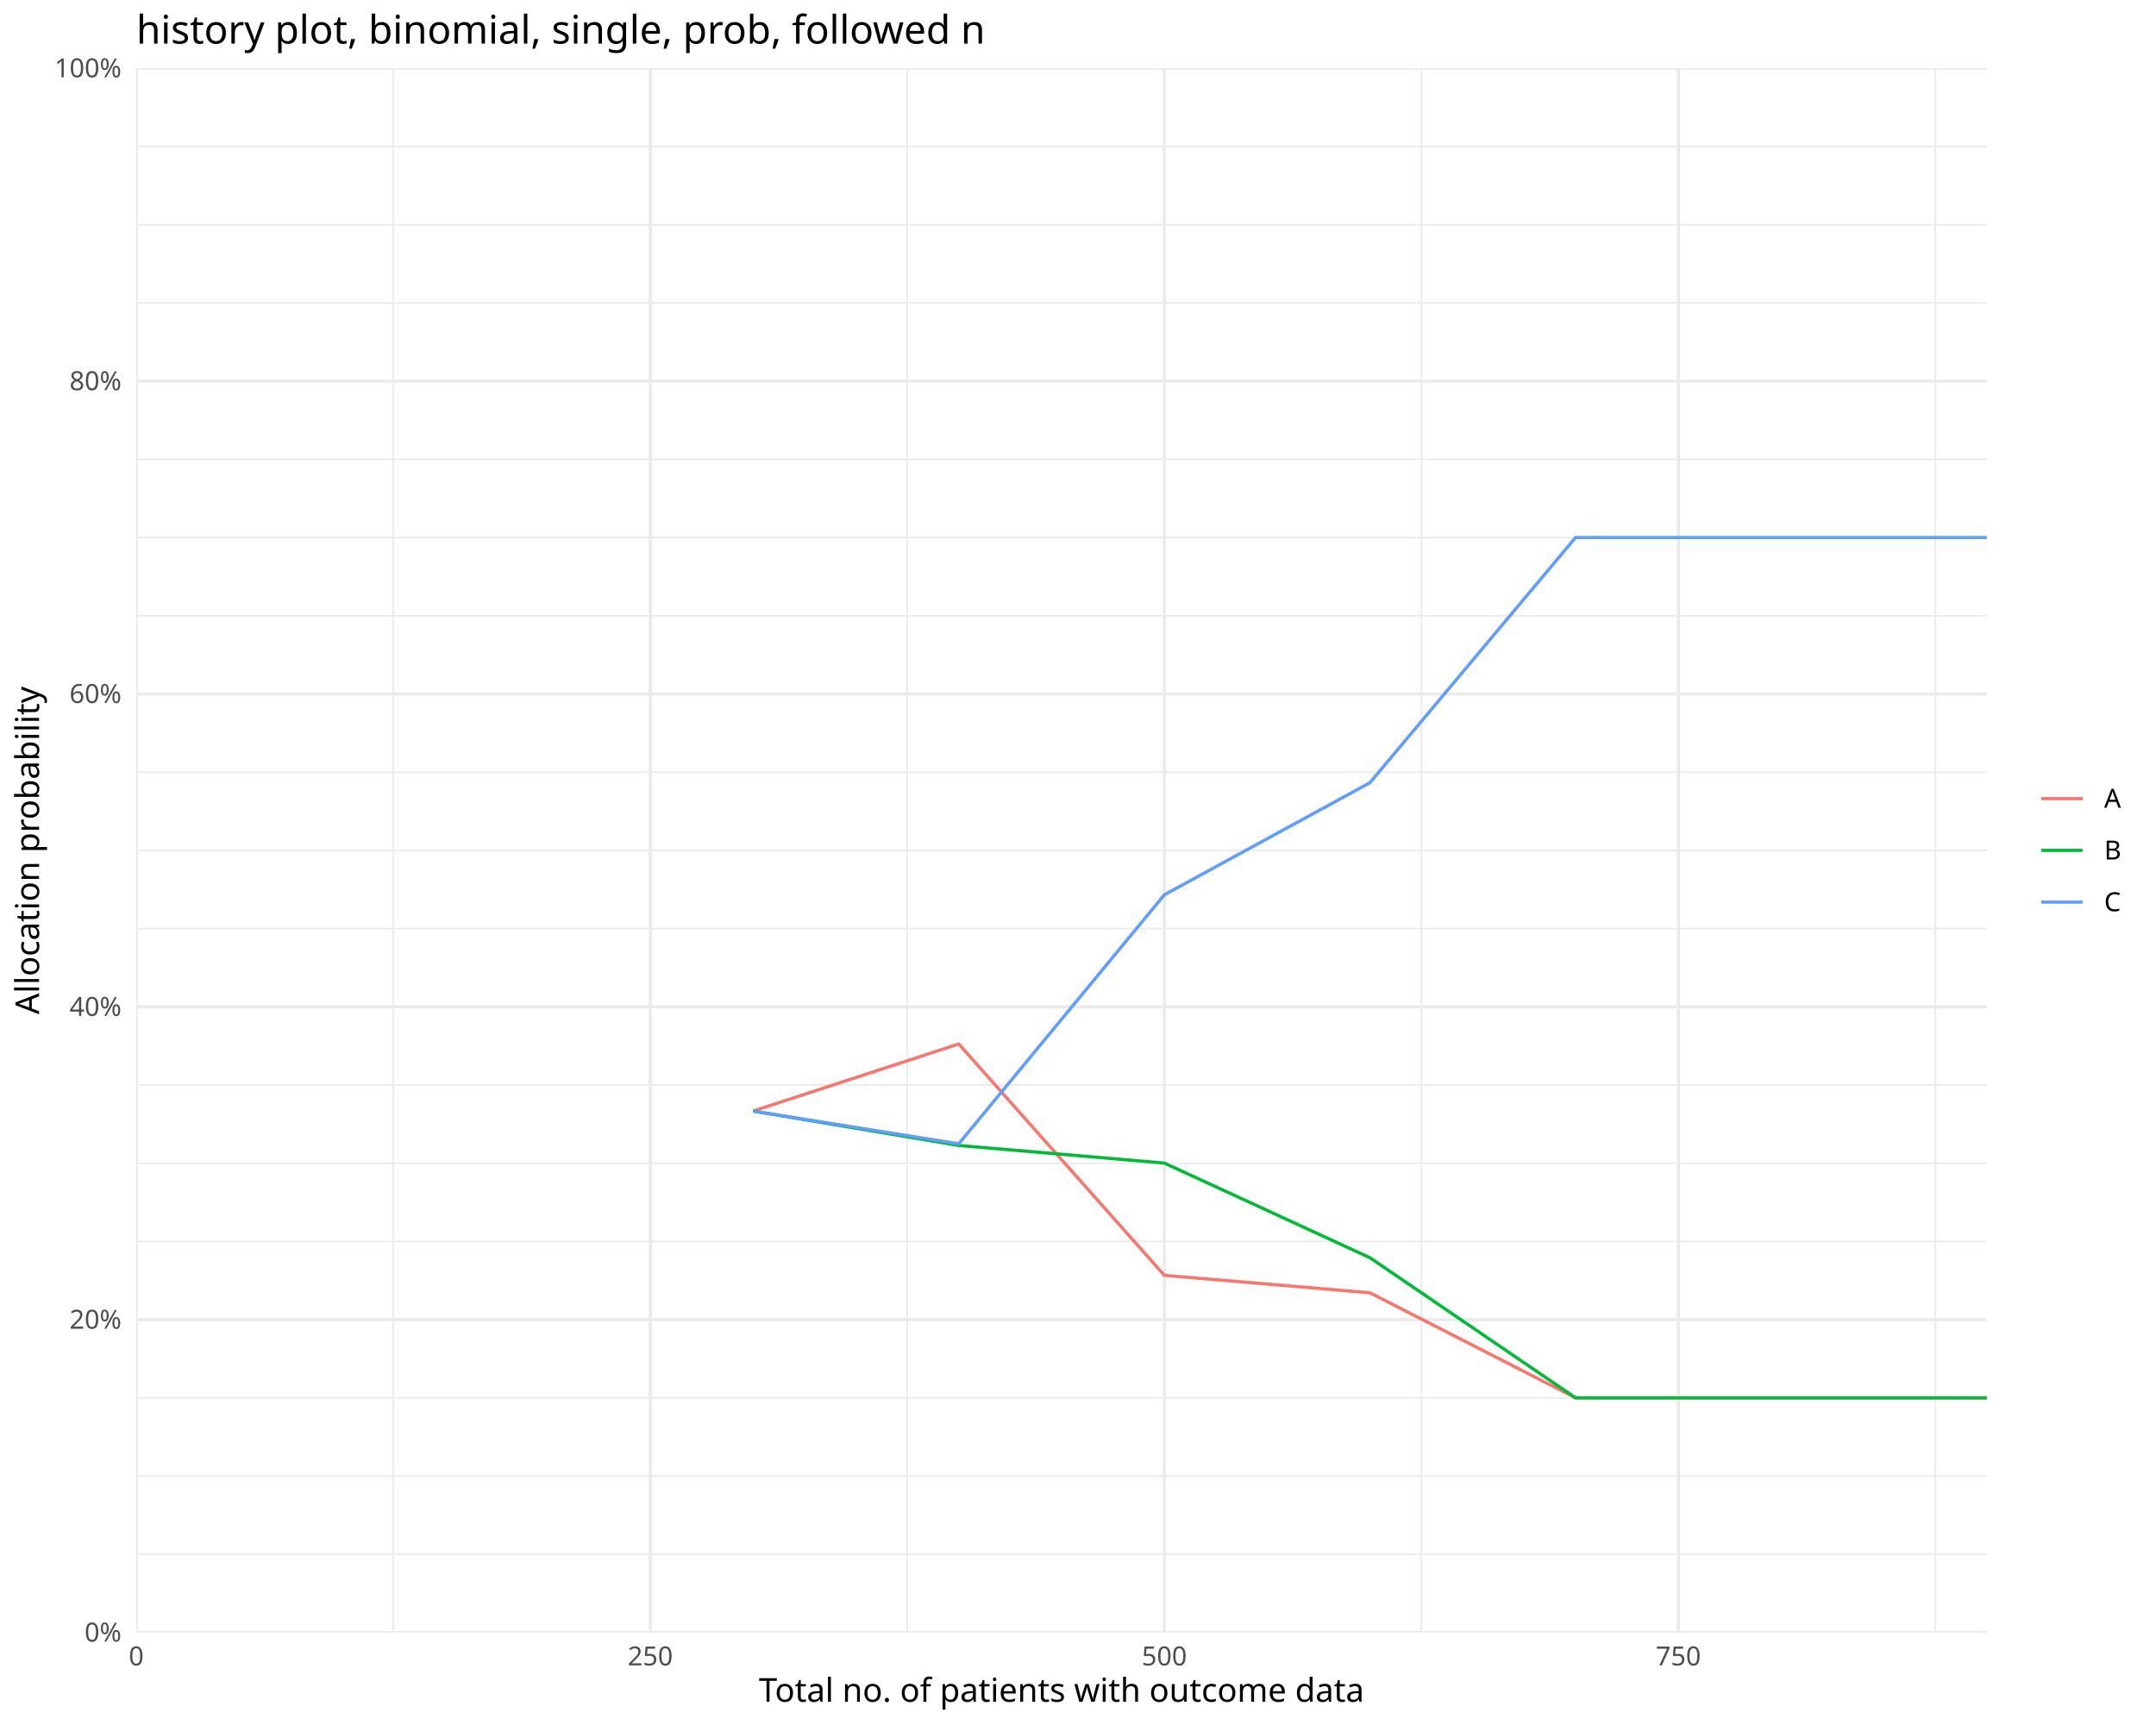
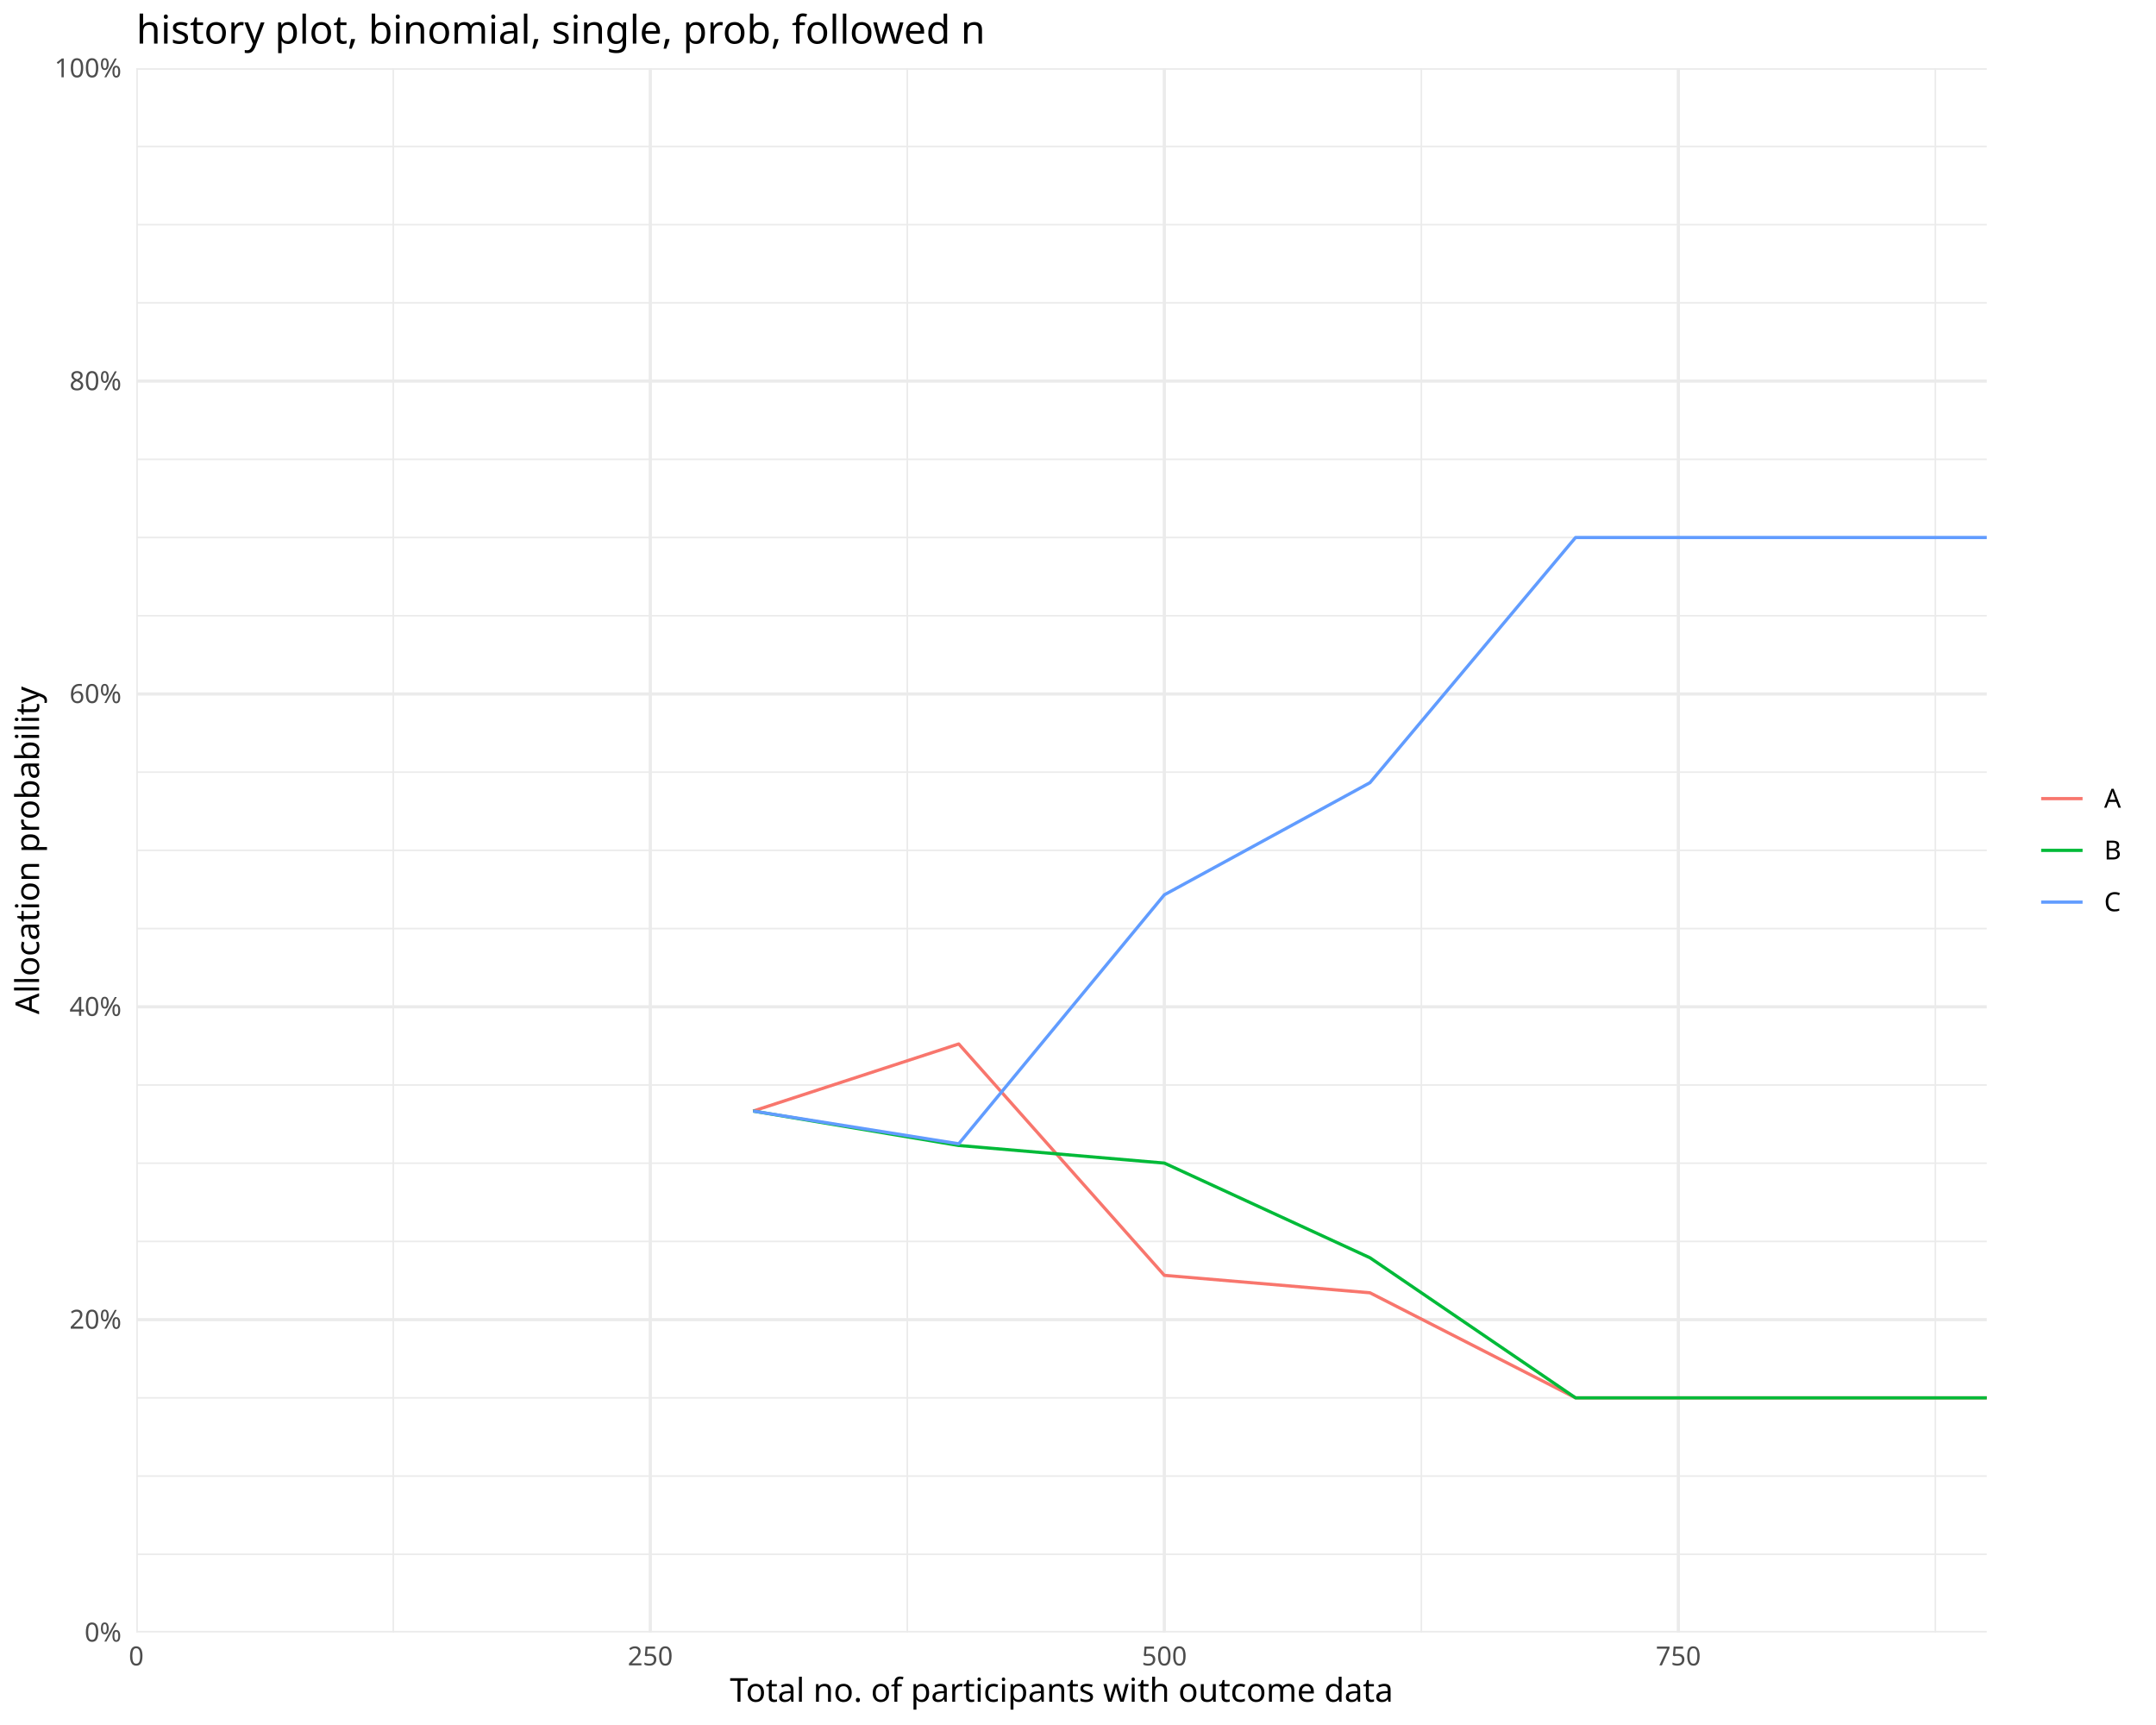
<svg xmlns="http://www.w3.org/2000/svg" class="svglite" data-engine-version="2.0" width="720.00pt" height="576.00pt" viewBox="0 0 720.00 576.00">
  <defs>
    <style type="text/css">
    .svglite line, .svglite polyline, .svglite polygon, .svglite path, .svglite rect, .svglite circle {
      fill: none;
      stroke: #000000;
      stroke-linecap: round;
      stroke-linejoin: round;
      stroke-miterlimit: 10.00;
    }
  </style>
  </defs>
  <rect width="100%" height="100%" style="stroke: none; fill: #FFFFFF;" />
  <defs>
    <clipPath id="cpMC4wMHw3MjAuMDB8MC4wMHw1NzYuMDA=">
      <rect x="0.00" y="0.00" width="720.00" height="576.00" />
    </clipPath>
  </defs>
  <g clip-path="url(#cpMC4wMHw3MjAuMDB8MC4wMHw1NzYuMDA=)">
    <rect x="0.00" y="0.00" width="720.00" height="576.00" style="stroke-width: 1.07; stroke: none; fill: #FFFFFF;" />
  </g>
  <defs>
    <clipPath id="cpNDUuNTF8NjYzLjQ5fDIyLjc4fDU0NS4xMQ==">
      <rect x="45.51" y="22.78" width="617.97" height="522.33" />
    </clipPath>
  </defs>
  <g clip-path="url(#cpNDUuNTF8NjYzLjQ5fDIyLjc4fDU0NS4xMQ==)">
    <polyline points="45.51,519.00 663.49,519.00 " style="stroke-width: 0.53; stroke: #EBEBEB; stroke-linecap: butt;" />
    <polyline points="45.51,492.88 663.49,492.88 " style="stroke-width: 0.53; stroke: #EBEBEB; stroke-linecap: butt;" />
    <polyline points="45.51,466.76 663.49,466.76 " style="stroke-width: 0.53; stroke: #EBEBEB; stroke-linecap: butt;" />
    <polyline points="45.51,414.53 663.49,414.53 " style="stroke-width: 0.53; stroke: #EBEBEB; stroke-linecap: butt;" />
    <polyline points="45.51,388.41 663.49,388.41 " style="stroke-width: 0.53; stroke: #EBEBEB; stroke-linecap: butt;" />
    <polyline points="45.51,362.30 663.49,362.30 " style="stroke-width: 0.53; stroke: #EBEBEB; stroke-linecap: butt;" />
    <polyline points="45.51,310.06 663.49,310.06 " style="stroke-width: 0.53; stroke: #EBEBEB; stroke-linecap: butt;" />
    <polyline points="45.51,283.95 663.49,283.95 " style="stroke-width: 0.53; stroke: #EBEBEB; stroke-linecap: butt;" />
    <polyline points="45.51,257.83 663.49,257.83 " style="stroke-width: 0.53; stroke: #EBEBEB; stroke-linecap: butt;" />
    <polyline points="45.51,205.60 663.49,205.60 " style="stroke-width: 0.53; stroke: #EBEBEB; stroke-linecap: butt;" />
    <polyline points="45.51,179.48 663.49,179.48 " style="stroke-width: 0.53; stroke: #EBEBEB; stroke-linecap: butt;" />
    <polyline points="45.51,153.37 663.49,153.37 " style="stroke-width: 0.53; stroke: #EBEBEB; stroke-linecap: butt;" />
    <polyline points="45.51,101.13 663.49,101.13 " style="stroke-width: 0.53; stroke: #EBEBEB; stroke-linecap: butt;" />
    <polyline points="45.51,75.02 663.49,75.02 " style="stroke-width: 0.53; stroke: #EBEBEB; stroke-linecap: butt;" />
    <polyline points="45.51,48.90 663.49,48.90 " style="stroke-width: 0.53; stroke: #EBEBEB; stroke-linecap: butt;" />
    <polyline points="131.34,545.11 131.34,22.78 " style="stroke-width: 0.53; stroke: #EBEBEB; stroke-linecap: butt;" />
    <polyline points="303.00,545.11 303.00,22.78 " style="stroke-width: 0.53; stroke: #EBEBEB; stroke-linecap: butt;" />
    <polyline points="474.66,545.11 474.66,22.78 " style="stroke-width: 0.53; stroke: #EBEBEB; stroke-linecap: butt;" />
    <polyline points="646.32,545.11 646.32,22.78 " style="stroke-width: 0.53; stroke: #EBEBEB; stroke-linecap: butt;" />
    <polyline points="45.51,545.11 663.49,545.11 " style="stroke-width: 1.07; stroke: #EBEBEB; stroke-linecap: butt;" />
    <polyline points="45.51,440.65 663.49,440.65 " style="stroke-width: 1.07; stroke: #EBEBEB; stroke-linecap: butt;" />
    <polyline points="45.51,336.18 663.49,336.18 " style="stroke-width: 1.07; stroke: #EBEBEB; stroke-linecap: butt;" />
    <polyline points="45.51,231.72 663.49,231.72 " style="stroke-width: 1.07; stroke: #EBEBEB; stroke-linecap: butt;" />
    <polyline points="45.51,127.25 663.49,127.25 " style="stroke-width: 1.07; stroke: #EBEBEB; stroke-linecap: butt;" />
    <polyline points="45.51,22.78 663.49,22.78 " style="stroke-width: 1.07; stroke: #EBEBEB; stroke-linecap: butt;" />
    <polyline points="45.51,545.11 45.51,22.78 " style="stroke-width: 1.07; stroke: #EBEBEB; stroke-linecap: butt;" />
    <polyline points="217.17,545.11 217.17,22.78 " style="stroke-width: 1.07; stroke: #EBEBEB; stroke-linecap: butt;" />
    <polyline points="388.83,545.11 388.83,22.78 " style="stroke-width: 1.07; stroke: #EBEBEB; stroke-linecap: butt;" />
    <polyline points="560.49,545.11 560.49,22.78 " style="stroke-width: 1.07; stroke: #EBEBEB; stroke-linecap: butt;" />
    <polyline points="251.50,371.00 320.17,348.59 388.83,425.85 457.50,431.68 526.16,466.76 594.82,466.76 663.49,466.76 " style="stroke-width: 1.07; stroke: #F8766D; stroke-linecap: butt;" />
    <polyline points="251.50,371.00 320.17,382.49 388.83,388.37 457.50,419.98 526.16,466.76 594.82,466.76 663.49,466.76 " style="stroke-width: 1.07; stroke: #00BA38; stroke-linecap: butt;" />
    <polyline points="251.50,371.00 320.17,381.93 388.83,298.79 457.50,261.35 526.16,179.48 594.82,179.48 663.49,179.48 " style="stroke-width: 1.07; stroke: #619CFF; stroke-linecap: butt;" />
  </g>
  <g clip-path="url(#cpMC4wMHw3MjAuMDB8MC4wMHw1NzYuMDA=)">
    <text x="40.58" y="548.14" text-anchor="end" style="font-size: 8.80px; fill: #4D4D4D; font-family: sans;" textLength="12.72px" lengthAdjust="spacingAndGlyphs">0%</text>
    <text x="40.58" y="443.67" text-anchor="end" style="font-size: 8.80px; fill: #4D4D4D; font-family: sans;" textLength="17.61px" lengthAdjust="spacingAndGlyphs">20%</text>
    <text x="40.58" y="339.21" text-anchor="end" style="font-size: 8.80px; fill: #4D4D4D; font-family: sans;" textLength="17.61px" lengthAdjust="spacingAndGlyphs">40%</text>
    <text x="40.58" y="234.74" text-anchor="end" style="font-size: 8.80px; fill: #4D4D4D; font-family: sans;" textLength="17.61px" lengthAdjust="spacingAndGlyphs">60%</text>
    <text x="40.58" y="130.28" text-anchor="end" style="font-size: 8.80px; fill: #4D4D4D; font-family: sans;" textLength="17.61px" lengthAdjust="spacingAndGlyphs">80%</text>
    <text x="40.58" y="25.81" text-anchor="end" style="font-size: 8.80px; fill: #4D4D4D; font-family: sans;" textLength="22.51px" lengthAdjust="spacingAndGlyphs">100%</text>
    <text x="45.51" y="556.10" text-anchor="middle" style="font-size: 8.80px; fill: #4D4D4D; font-family: sans;" textLength="4.89px" lengthAdjust="spacingAndGlyphs">0</text>
    <text x="217.17" y="556.10" text-anchor="middle" style="font-size: 8.80px; fill: #4D4D4D; font-family: sans;" textLength="14.68px" lengthAdjust="spacingAndGlyphs">250</text>
    <text x="388.83" y="556.10" text-anchor="middle" style="font-size: 8.80px; fill: #4D4D4D; font-family: sans;" textLength="14.68px" lengthAdjust="spacingAndGlyphs">500</text>
    <text x="560.49" y="556.10" text-anchor="middle" style="font-size: 8.80px; fill: #4D4D4D; font-family: sans;" textLength="14.68px" lengthAdjust="spacingAndGlyphs">750</text>
-     <text x="354.50" y="568.24" text-anchor="middle" style="font-size: 11.00px; font-family: sans;" textLength="188.96px" lengthAdjust="spacingAndGlyphs">Total no. of patients with outcome data</text>
+     <text x="354.50" y="568.24" text-anchor="middle" style="font-size: 11.00px; font-family: sans;" textLength="206.69px" lengthAdjust="spacingAndGlyphs">Total no. of participants with outcome data</text>
    <text transform="translate(13.05,283.95) rotate(-90)" text-anchor="middle" style="font-size: 11.00px; font-family: sans;" textLength="100.89px" lengthAdjust="spacingAndGlyphs">Allocation probability</text>
    <line x1="681.65" y1="266.67" x2="695.48" y2="266.67" style="stroke-width: 1.07; stroke: #F8766D; stroke-linecap: butt;" />
    <line x1="681.65" y1="283.95" x2="695.48" y2="283.95" style="stroke-width: 1.07; stroke: #00BA38; stroke-linecap: butt;" />
    <line x1="681.65" y1="301.23" x2="695.48" y2="301.23" style="stroke-width: 1.07; stroke: #619CFF; stroke-linecap: butt;" />
    <text x="702.68" y="269.70" style="font-size: 8.80px; font-family: sans;" textLength="5.87px" lengthAdjust="spacingAndGlyphs">A</text>
    <text x="702.68" y="286.98" style="font-size: 8.80px; font-family: sans;" textLength="5.87px" lengthAdjust="spacingAndGlyphs">B</text>
    <text x="702.68" y="304.26" style="font-size: 8.80px; font-family: sans;" textLength="6.36px" lengthAdjust="spacingAndGlyphs">C</text>
    <text x="45.51" y="14.56" style="font-size: 13.20px; font-family: sans;" textLength="262.68px" lengthAdjust="spacingAndGlyphs">history plot, binomial, single, prob, followed n</text>
  </g>
</svg>
